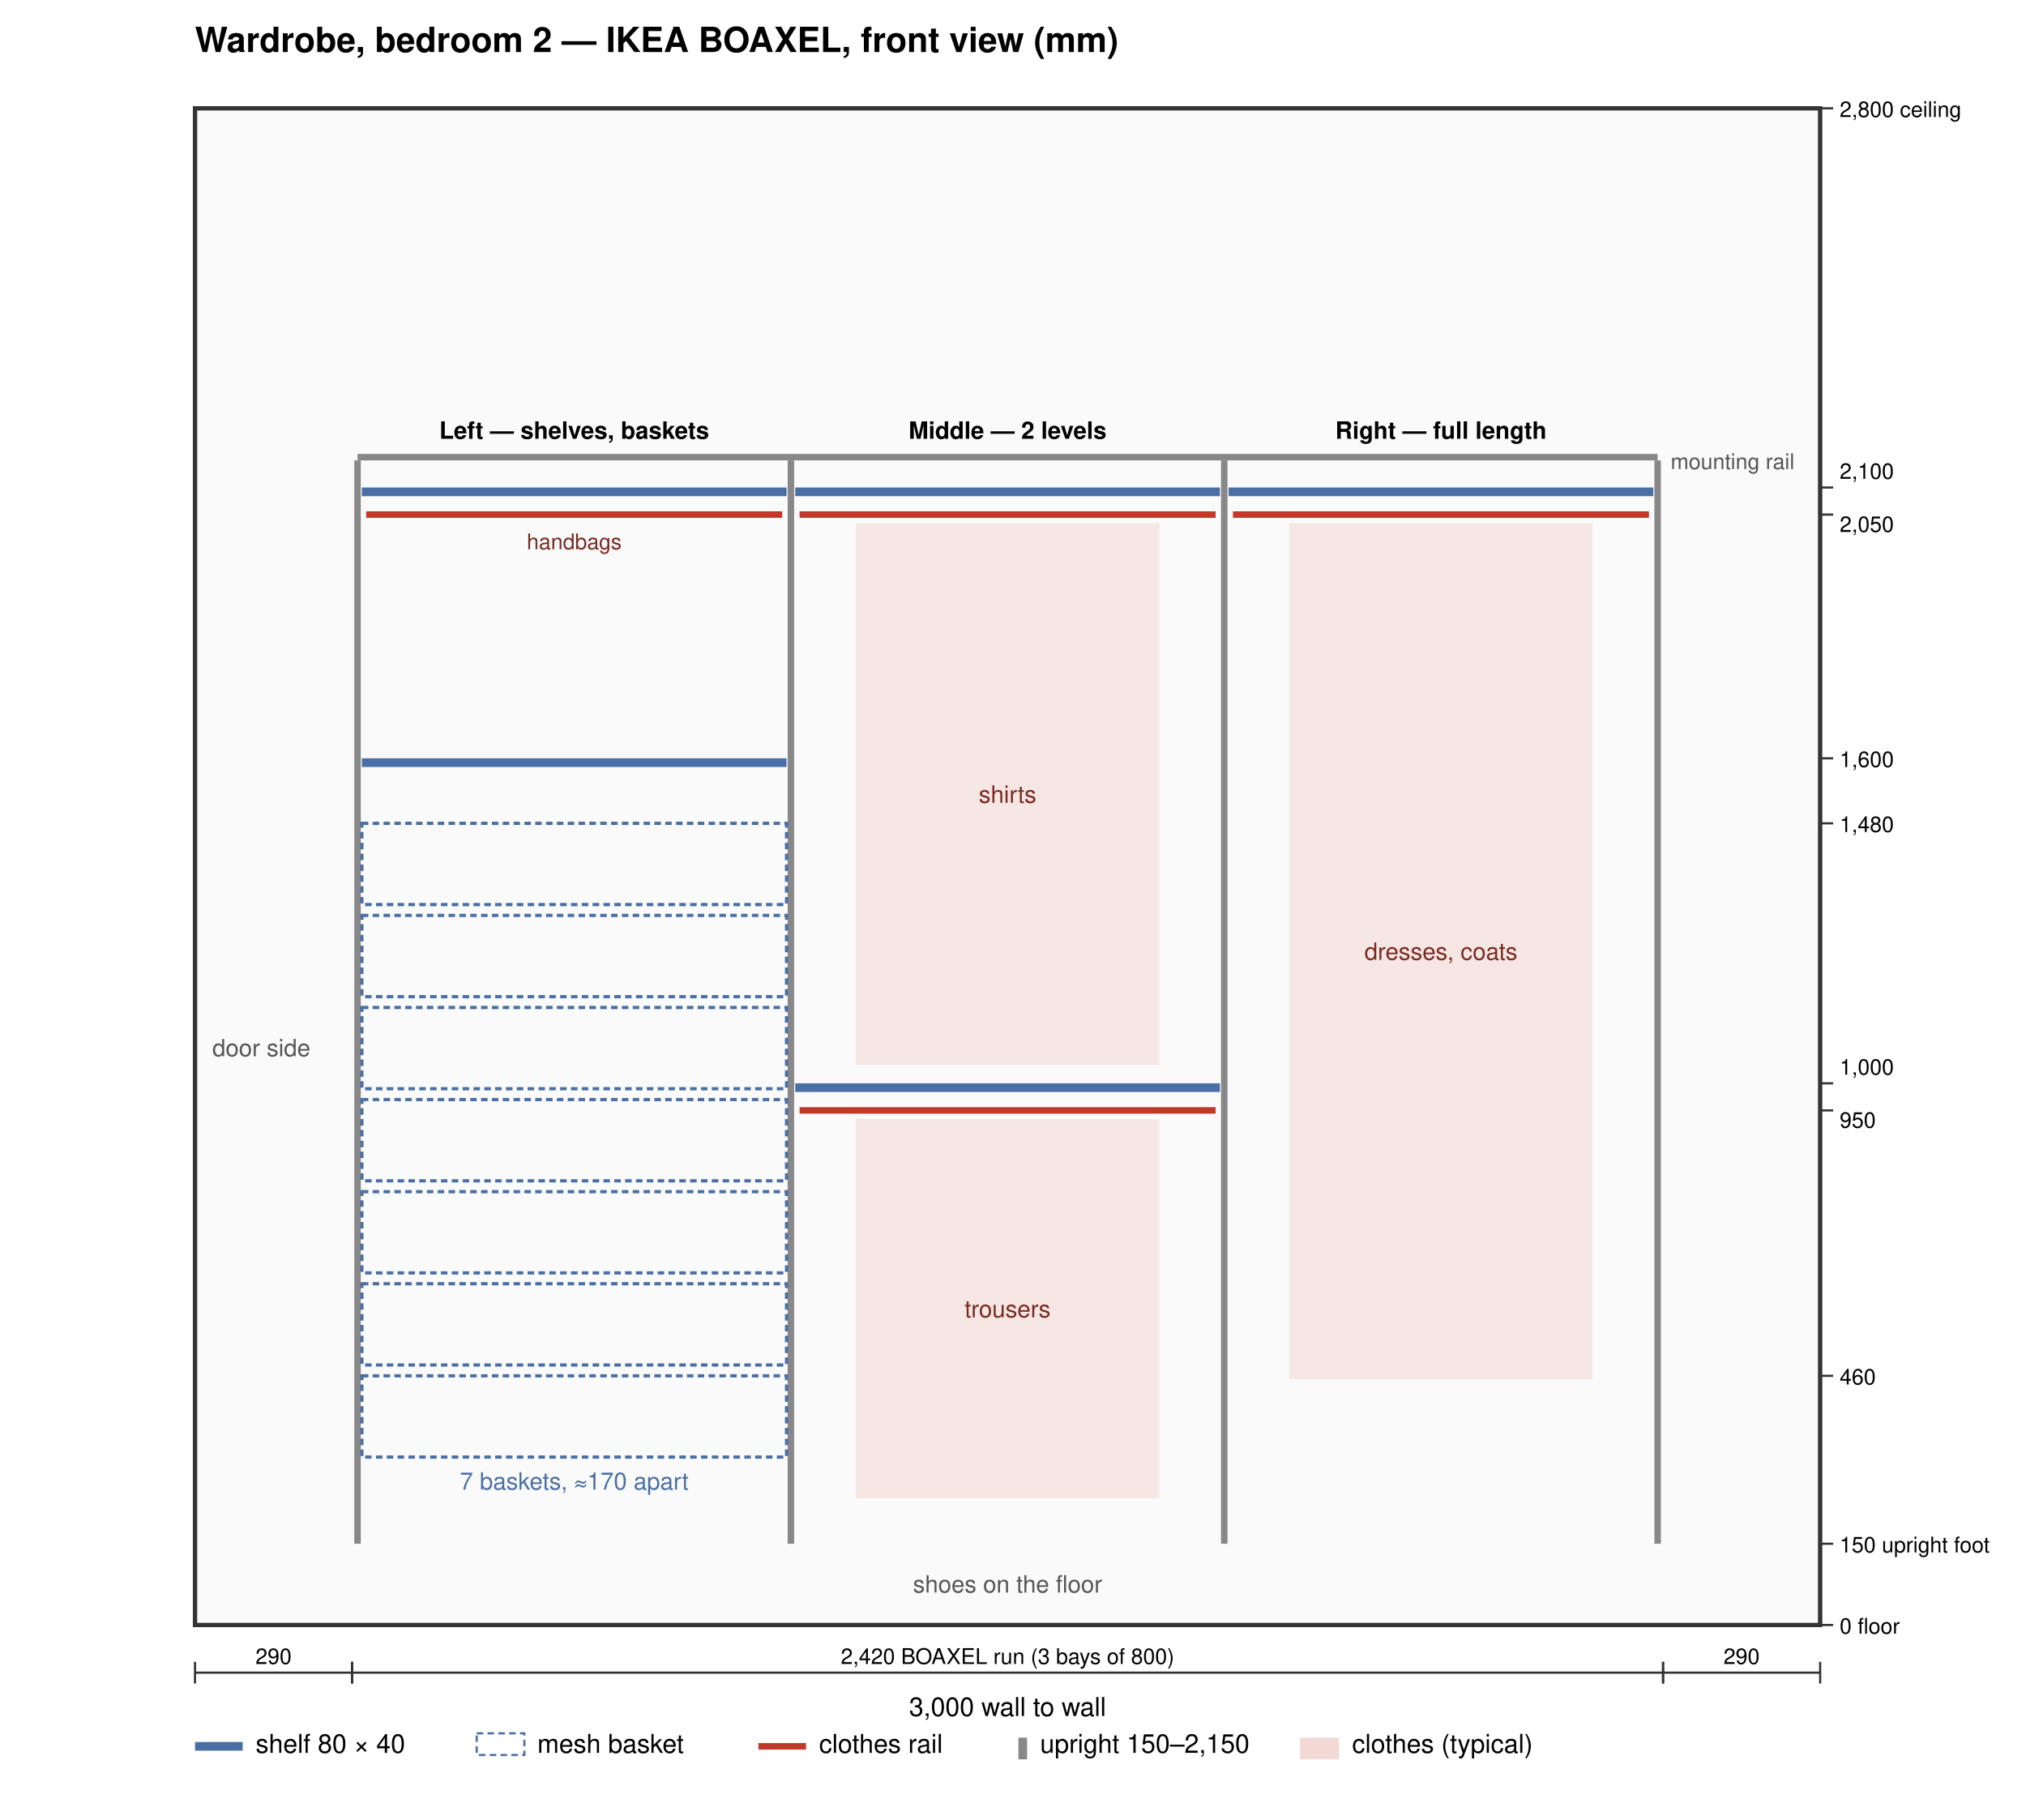
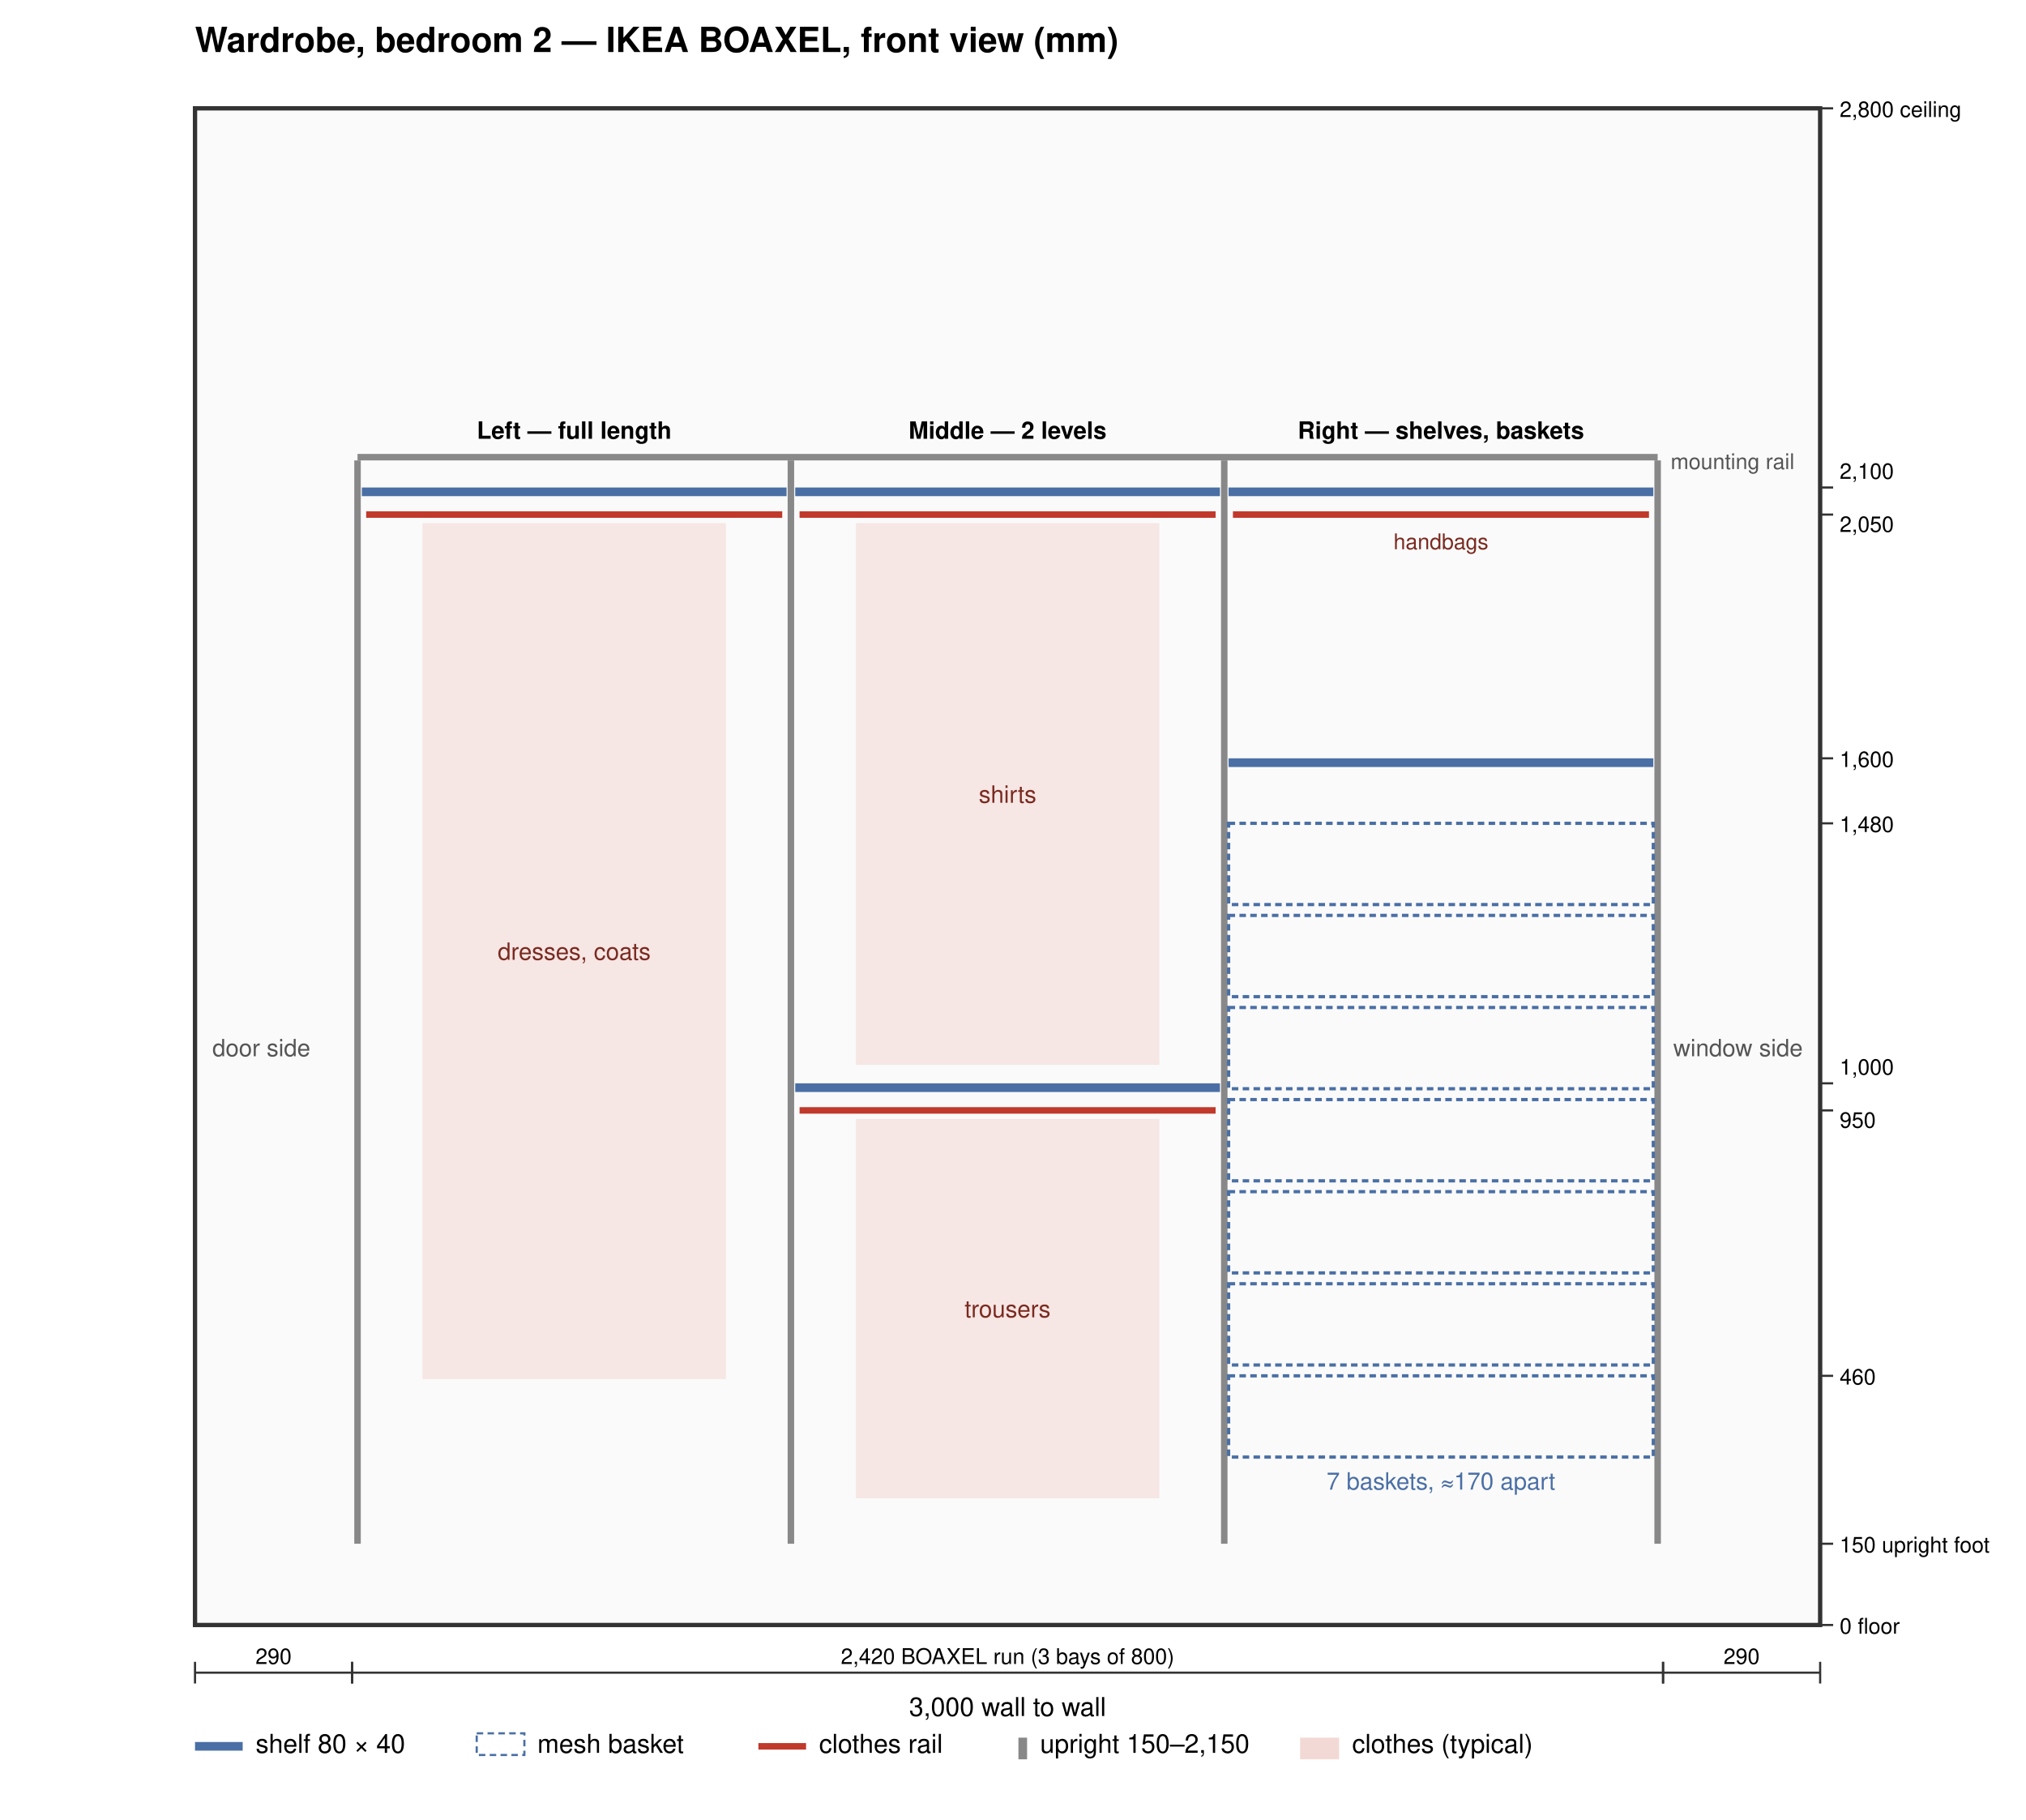
<svg xmlns="http://www.w3.org/2000/svg" viewBox="0 0 935 840" width="935" height="840" font-family="Helvetica, Arial, sans-serif" font-size="12">
  <rect width="935" height="840" fill="#fff" />
  <text x="90" y="24" font-size="16" font-weight="bold">Wardrobe, bedroom 2 — IKEA BOAXEL, front view (mm)</text>
  <rect x="90.0" y="50.0" width="750.0" height="700.0" fill="#fafafa" stroke="#333" stroke-width="2" />
  <rect x="163.5" y="212.5" width="3" height="500.0" fill="#888" />
  <rect x="363.5" y="212.5" width="3" height="500.0" fill="#888" />
  <rect x="563.5" y="212.5" width="3" height="500.0" fill="#888" />
  <rect x="763.5" y="212.5" width="3" height="500.0" fill="#888" />
  <text x="771.0" y="216.5" font-size="10" fill="#555">mounting rail</text>
  <rect x="165.0" y="209.5" width="600.0" height="3" fill="#888" />
  <rect x="167.0" y="225.0" width="196.0" height="4" fill="#4a6fa5" />
-   <rect x="167.0" y="350.0" width="196.0" height="4" fill="#4a6fa5" />
  <line x1="169.0" y1="237.5" x2="361.0" y2="237.5" stroke="#c0392b" stroke-width="3" />
-   <text x="265.0" y="253.5" text-anchor="middle" fill="#7a2a20" font-size="10">handbags</text>
-   <rect x="167.0" y="380.0" width="196.0" height="37.5" fill="none" stroke="#4a6fa5" stroke-width="1.5" stroke-dasharray="3 2" />
-   <rect x="167.0" y="422.5" width="196.0" height="37.5" fill="none" stroke="#4a6fa5" stroke-width="1.5" stroke-dasharray="3 2" />
-   <rect x="167.0" y="465.0" width="196.0" height="37.5" fill="none" stroke="#4a6fa5" stroke-width="1.5" stroke-dasharray="3 2" />
-   <rect x="167.0" y="507.5" width="196.0" height="37.5" fill="none" stroke="#4a6fa5" stroke-width="1.5" stroke-dasharray="3 2" />
-   <rect x="167.0" y="550.0" width="196.0" height="37.5" fill="none" stroke="#4a6fa5" stroke-width="1.5" stroke-dasharray="3 2" />
-   <rect x="167.0" y="592.5" width="196.0" height="37.5" fill="none" stroke="#4a6fa5" stroke-width="1.5" stroke-dasharray="3 2" />
-   <rect x="167.0" y="635.0" width="196.0" height="37.5" fill="none" stroke="#4a6fa5" stroke-width="1.5" stroke-dasharray="3 2" />
-   <text x="265.0" y="687.5" text-anchor="middle" fill="#4a6fa5" font-size="11">7 baskets, ≈170 apart</text>
+   <rect x="195.0" y="241.5" width="140.0" height="395.0" fill="#f3d9d5" opacity="0.6" />
+   <text x="265.0" y="443.0" text-anchor="middle" fill="#7a2a20" font-size="11">dresses, coats</text>
  <rect x="367.0" y="225.0" width="196.0" height="4" fill="#4a6fa5" />
  <line x1="369.0" y1="237.5" x2="561.0" y2="237.5" stroke="#c0392b" stroke-width="3" />
  <rect x="395.0" y="241.5" width="140.0" height="250.0" fill="#f3d9d5" opacity="0.6" />
  <text x="465.0" y="370.5" text-anchor="middle" fill="#7a2a20" font-size="11">shirts</text>
  <rect x="367.0" y="500.0" width="196.0" height="4" fill="#4a6fa5" />
  <line x1="369.0" y1="512.5" x2="561.0" y2="512.5" stroke="#c0392b" stroke-width="3" />
  <rect x="395.0" y="516.5" width="140.0" height="175.0" fill="#f3d9d5" opacity="0.6" />
  <text x="465.0" y="608.0" text-anchor="middle" fill="#7a2a20" font-size="11">trousers</text>
  <rect x="567.0" y="225.0" width="196.0" height="4" fill="#4a6fa5" />
+   <rect x="567.0" y="350.0" width="196.0" height="4" fill="#4a6fa5" />
  <line x1="569.0" y1="237.5" x2="761.0" y2="237.5" stroke="#c0392b" stroke-width="3" />
-   <rect x="595.0" y="241.5" width="140.0" height="395.0" fill="#f3d9d5" opacity="0.6" />
-   <text x="665.0" y="443.0" text-anchor="middle" fill="#7a2a20" font-size="11">dresses, coats</text>
+   <text x="665.0" y="253.5" text-anchor="middle" fill="#7a2a20" font-size="10">handbags</text>
+   <rect x="567.0" y="380.0" width="196.0" height="37.5" fill="none" stroke="#4a6fa5" stroke-width="1.5" stroke-dasharray="3 2" />
+   <rect x="567.0" y="422.5" width="196.0" height="37.5" fill="none" stroke="#4a6fa5" stroke-width="1.5" stroke-dasharray="3 2" />
+   <rect x="567.0" y="465.0" width="196.0" height="37.5" fill="none" stroke="#4a6fa5" stroke-width="1.5" stroke-dasharray="3 2" />
+   <rect x="567.0" y="507.5" width="196.0" height="37.5" fill="none" stroke="#4a6fa5" stroke-width="1.5" stroke-dasharray="3 2" />
+   <rect x="567.0" y="550.0" width="196.0" height="37.5" fill="none" stroke="#4a6fa5" stroke-width="1.5" stroke-dasharray="3 2" />
+   <rect x="567.0" y="592.5" width="196.0" height="37.5" fill="none" stroke="#4a6fa5" stroke-width="1.5" stroke-dasharray="3 2" />
+   <rect x="567.0" y="635.0" width="196.0" height="37.5" fill="none" stroke="#4a6fa5" stroke-width="1.5" stroke-dasharray="3 2" />
+   <text x="665.0" y="687.5" text-anchor="middle" fill="#4a6fa5" font-size="11">7 baskets, ≈170 apart</text>
  <text x="98.0" y="487.5" font-size="11" fill="#555">door side</text>
-   <text x="465.0" y="735.0" text-anchor="middle" fill="#555" font-size="11">shoes on the floor</text>
+   <text x="832.0" y="487.5" font-size="11" fill="#555" text-anchor="end">window side</text>
  <line x1="840.0" y1="50.0" x2="846.0" y2="50.0" stroke="#333" />
  <text x="849.0" y="54.0" font-size="10">2,800 ceiling</text>
  <line x1="840.0" y1="225.0" x2="846.0" y2="225.0" stroke="#333" />
  <text x="849.0" y="221.0" font-size="10">2,100</text>
  <line x1="840.0" y1="237.5" x2="846.0" y2="237.5" stroke="#333" />
  <text x="849.0" y="245.5" font-size="10">2,050</text>
  <line x1="840.0" y1="350.0" x2="846.0" y2="350.0" stroke="#333" />
  <text x="849.0" y="354.0" font-size="10">1,600</text>
  <line x1="840.0" y1="380.0" x2="846.0" y2="380.0" stroke="#333" />
  <text x="849.0" y="384.0" font-size="10">1,480</text>
  <line x1="840.0" y1="500.0" x2="846.0" y2="500.0" stroke="#333" />
  <text x="849.0" y="496.0" font-size="10">1,000</text>
  <line x1="840.0" y1="512.5" x2="846.0" y2="512.5" stroke="#333" />
  <text x="849.0" y="520.5" font-size="10">950</text>
  <line x1="840.0" y1="635.0" x2="846.0" y2="635.0" stroke="#333" />
  <text x="849.0" y="639.0" font-size="10">460</text>
  <line x1="840.0" y1="712.5" x2="846.0" y2="712.5" stroke="#333" />
  <text x="849.0" y="716.5" font-size="10">150 upright foot</text>
  <line x1="840.0" y1="750.0" x2="846.0" y2="750.0" stroke="#333" />
  <text x="849.0" y="754.0" font-size="10">0 floor</text>
  <line x1="90.0" y1="772.0" x2="162.5" y2="772.0" stroke="#333" />
  <line x1="90.0" y1="767.0" x2="90.0" y2="777.0" stroke="#333" />
  <line x1="162.5" y1="767.0" x2="162.5" y2="777.0" stroke="#333" />
  <text x="126.25" y="768.0" text-anchor="middle" font-size="10">290</text>
  <line x1="162.5" y1="772.0" x2="767.5" y2="772.0" stroke="#333" />
  <line x1="162.5" y1="767.0" x2="162.5" y2="777.0" stroke="#333" />
  <line x1="767.5" y1="767.0" x2="767.5" y2="777.0" stroke="#333" />
  <text x="465.0" y="768.0" text-anchor="middle" font-size="10">2,420 BOAXEL run (3 bays of 800)</text>
  <line x1="767.5" y1="772.0" x2="840.0" y2="772.0" stroke="#333" />
  <line x1="767.5" y1="767.0" x2="767.5" y2="777.0" stroke="#333" />
  <line x1="840.0" y1="767.0" x2="840.0" y2="777.0" stroke="#333" />
  <text x="803.75" y="768.0" text-anchor="middle" font-size="10">290</text>
  <text x="465.0" y="792.0" text-anchor="middle">3,000 wall to wall</text>
-   <text x="265.0" y="202.5" text-anchor="middle" font-weight="bold" font-size="11">Left — shelves, baskets</text>
+   <text x="265.0" y="202.5" text-anchor="middle" font-weight="bold" font-size="11">Left — full length</text>
  <text x="465.0" y="202.5" text-anchor="middle" font-weight="bold" font-size="11">Middle — 2 levels</text>
-   <text x="665.0" y="202.5" text-anchor="middle" font-weight="bold" font-size="11">Right — full length</text>
+   <text x="665.0" y="202.5" text-anchor="middle" font-weight="bold" font-size="11">Right — shelves, baskets</text>
  <rect x="90" y="804.0" width="22" height="4" fill="#4a6fa5" />
  <text x="118" y="809.0">shelf 80 × 40</text>
  <rect x="220" y="800.0" width="22" height="10" fill="none" stroke="#4a6fa5" stroke-dasharray="3 2" />
  <text x="248" y="809.0">mesh basket</text>
  <line x1="350" y1="806.0" x2="372" y2="806.0" stroke="#c0392b" stroke-width="3" />
  <text x="378" y="809.0">clothes rail</text>
  <rect x="470" y="802.0" width="4" height="10" fill="#888" />
  <text x="480" y="809.0">upright 150–2,150</text>
  <rect x="600" y="802.0" width="18" height="10" fill="#f3d9d5" />
  <text x="624" y="809.0">clothes (typical)</text>
</svg>
